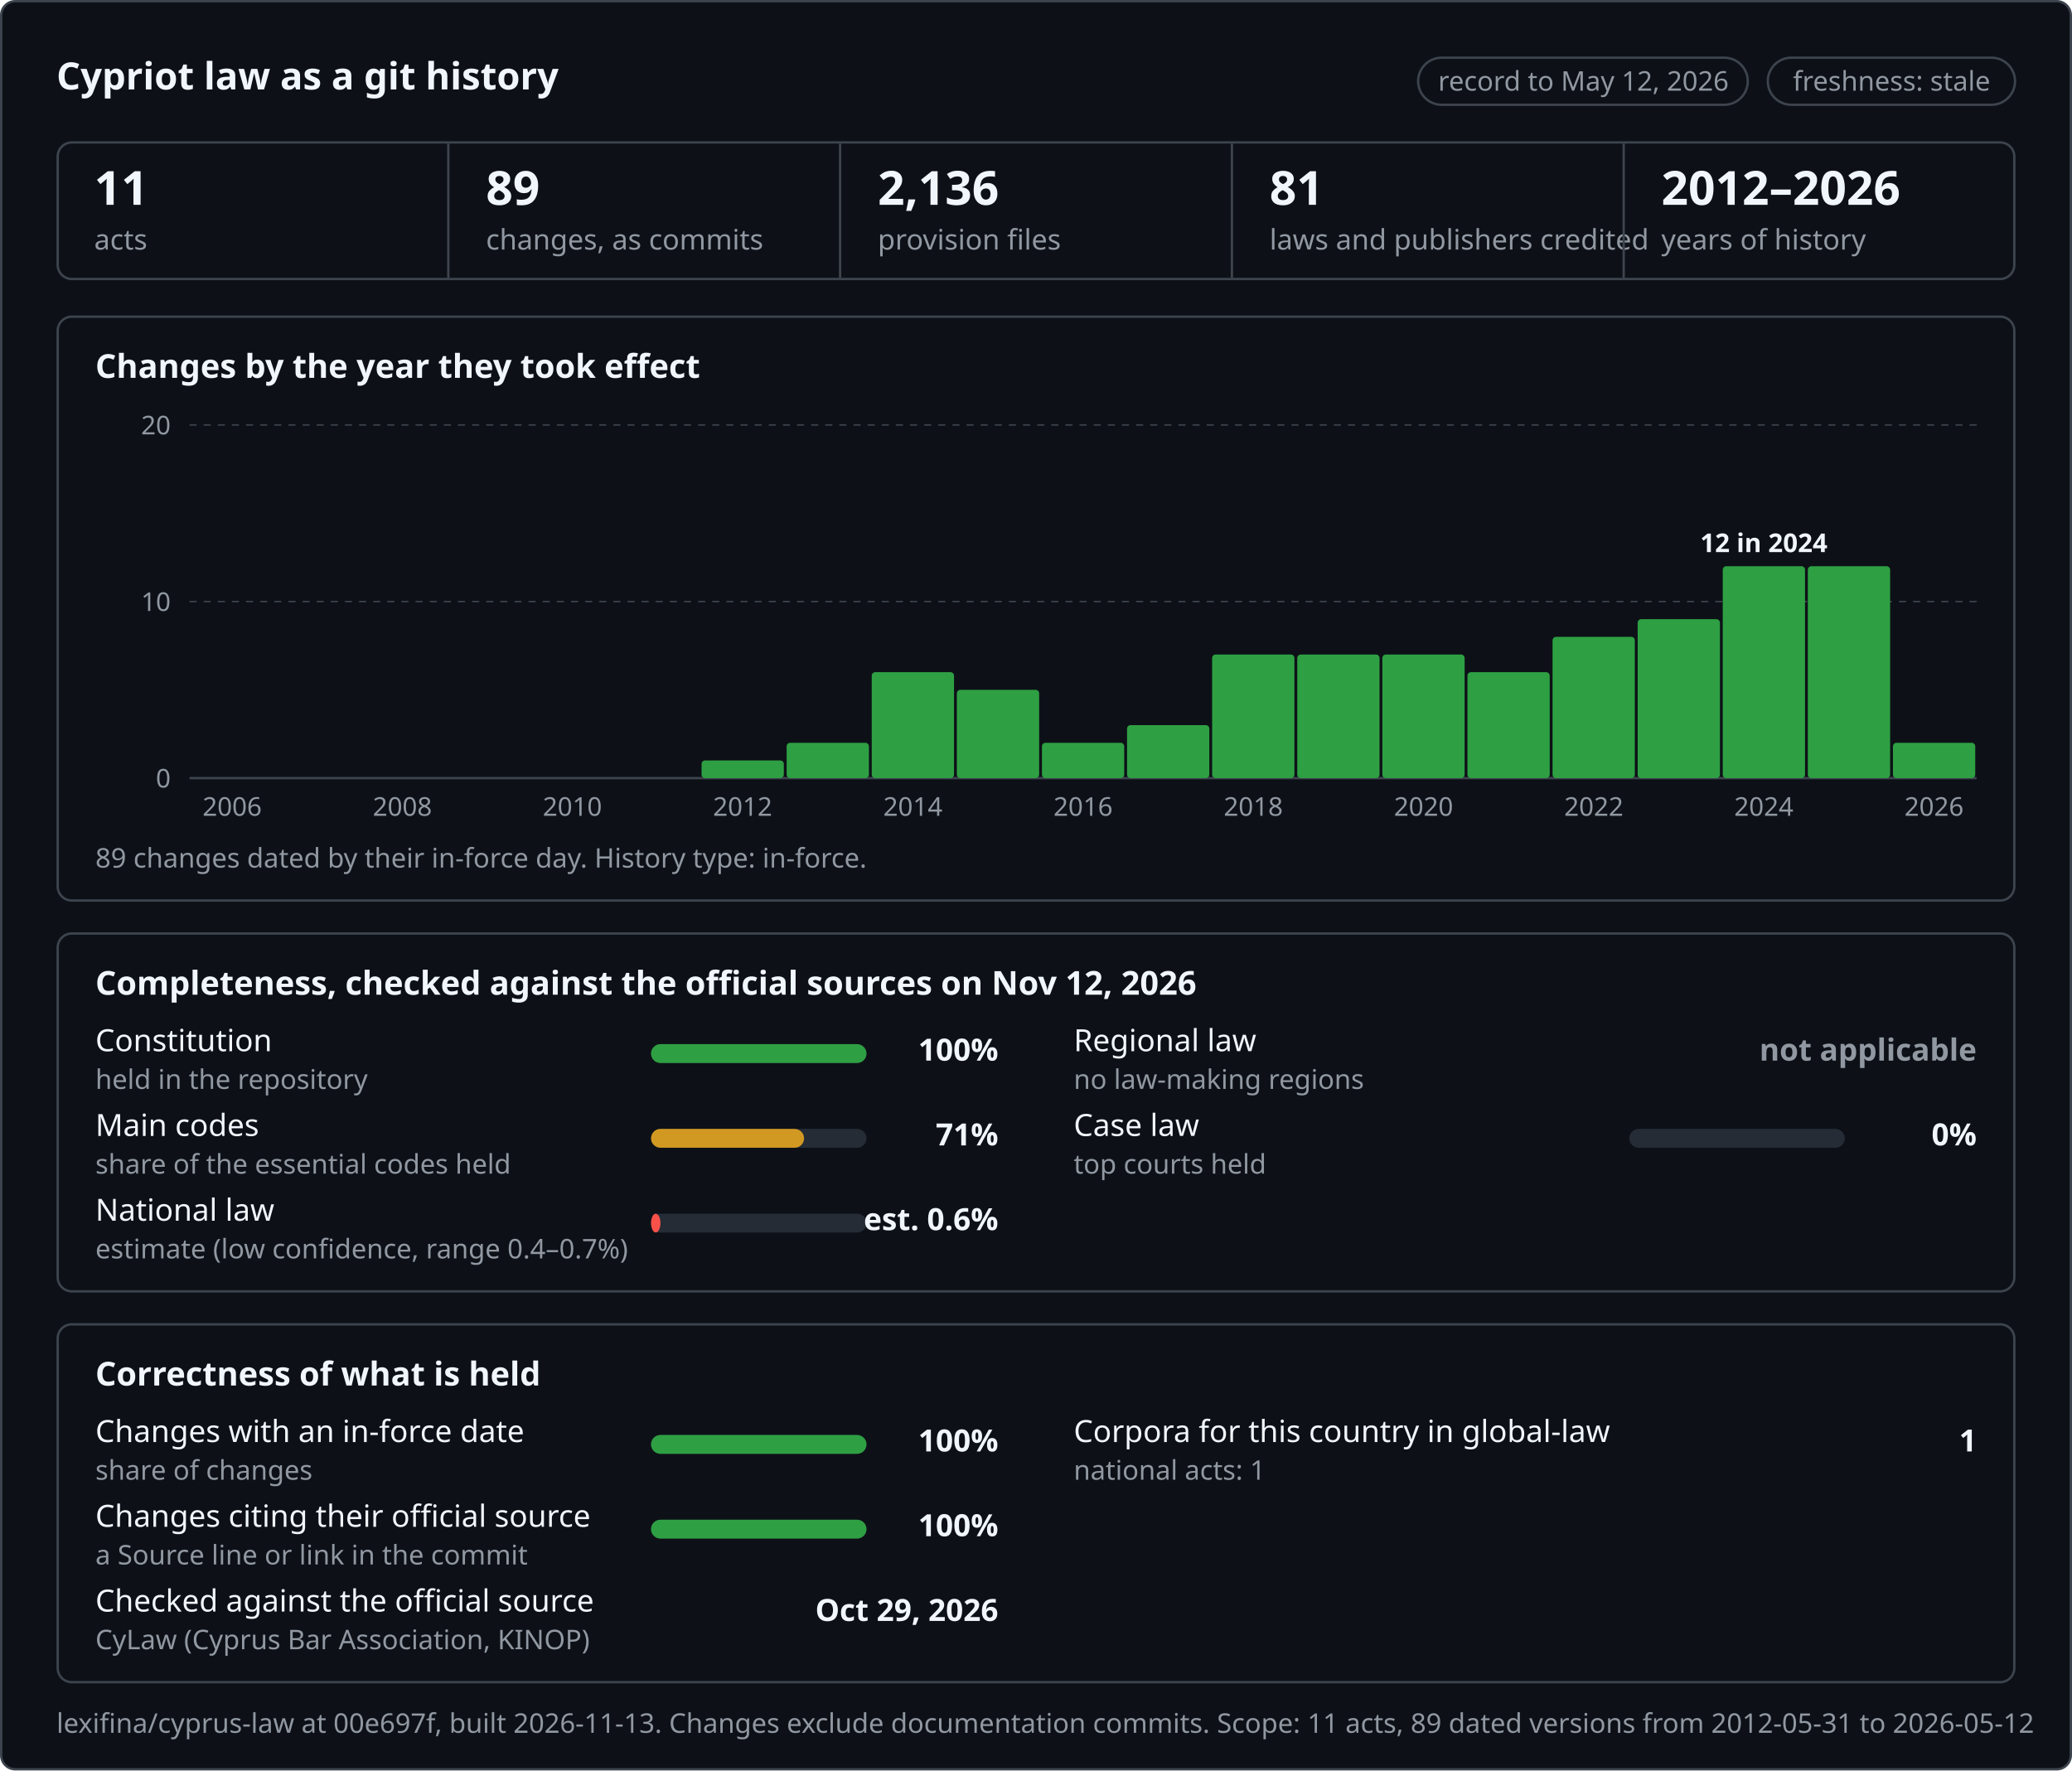
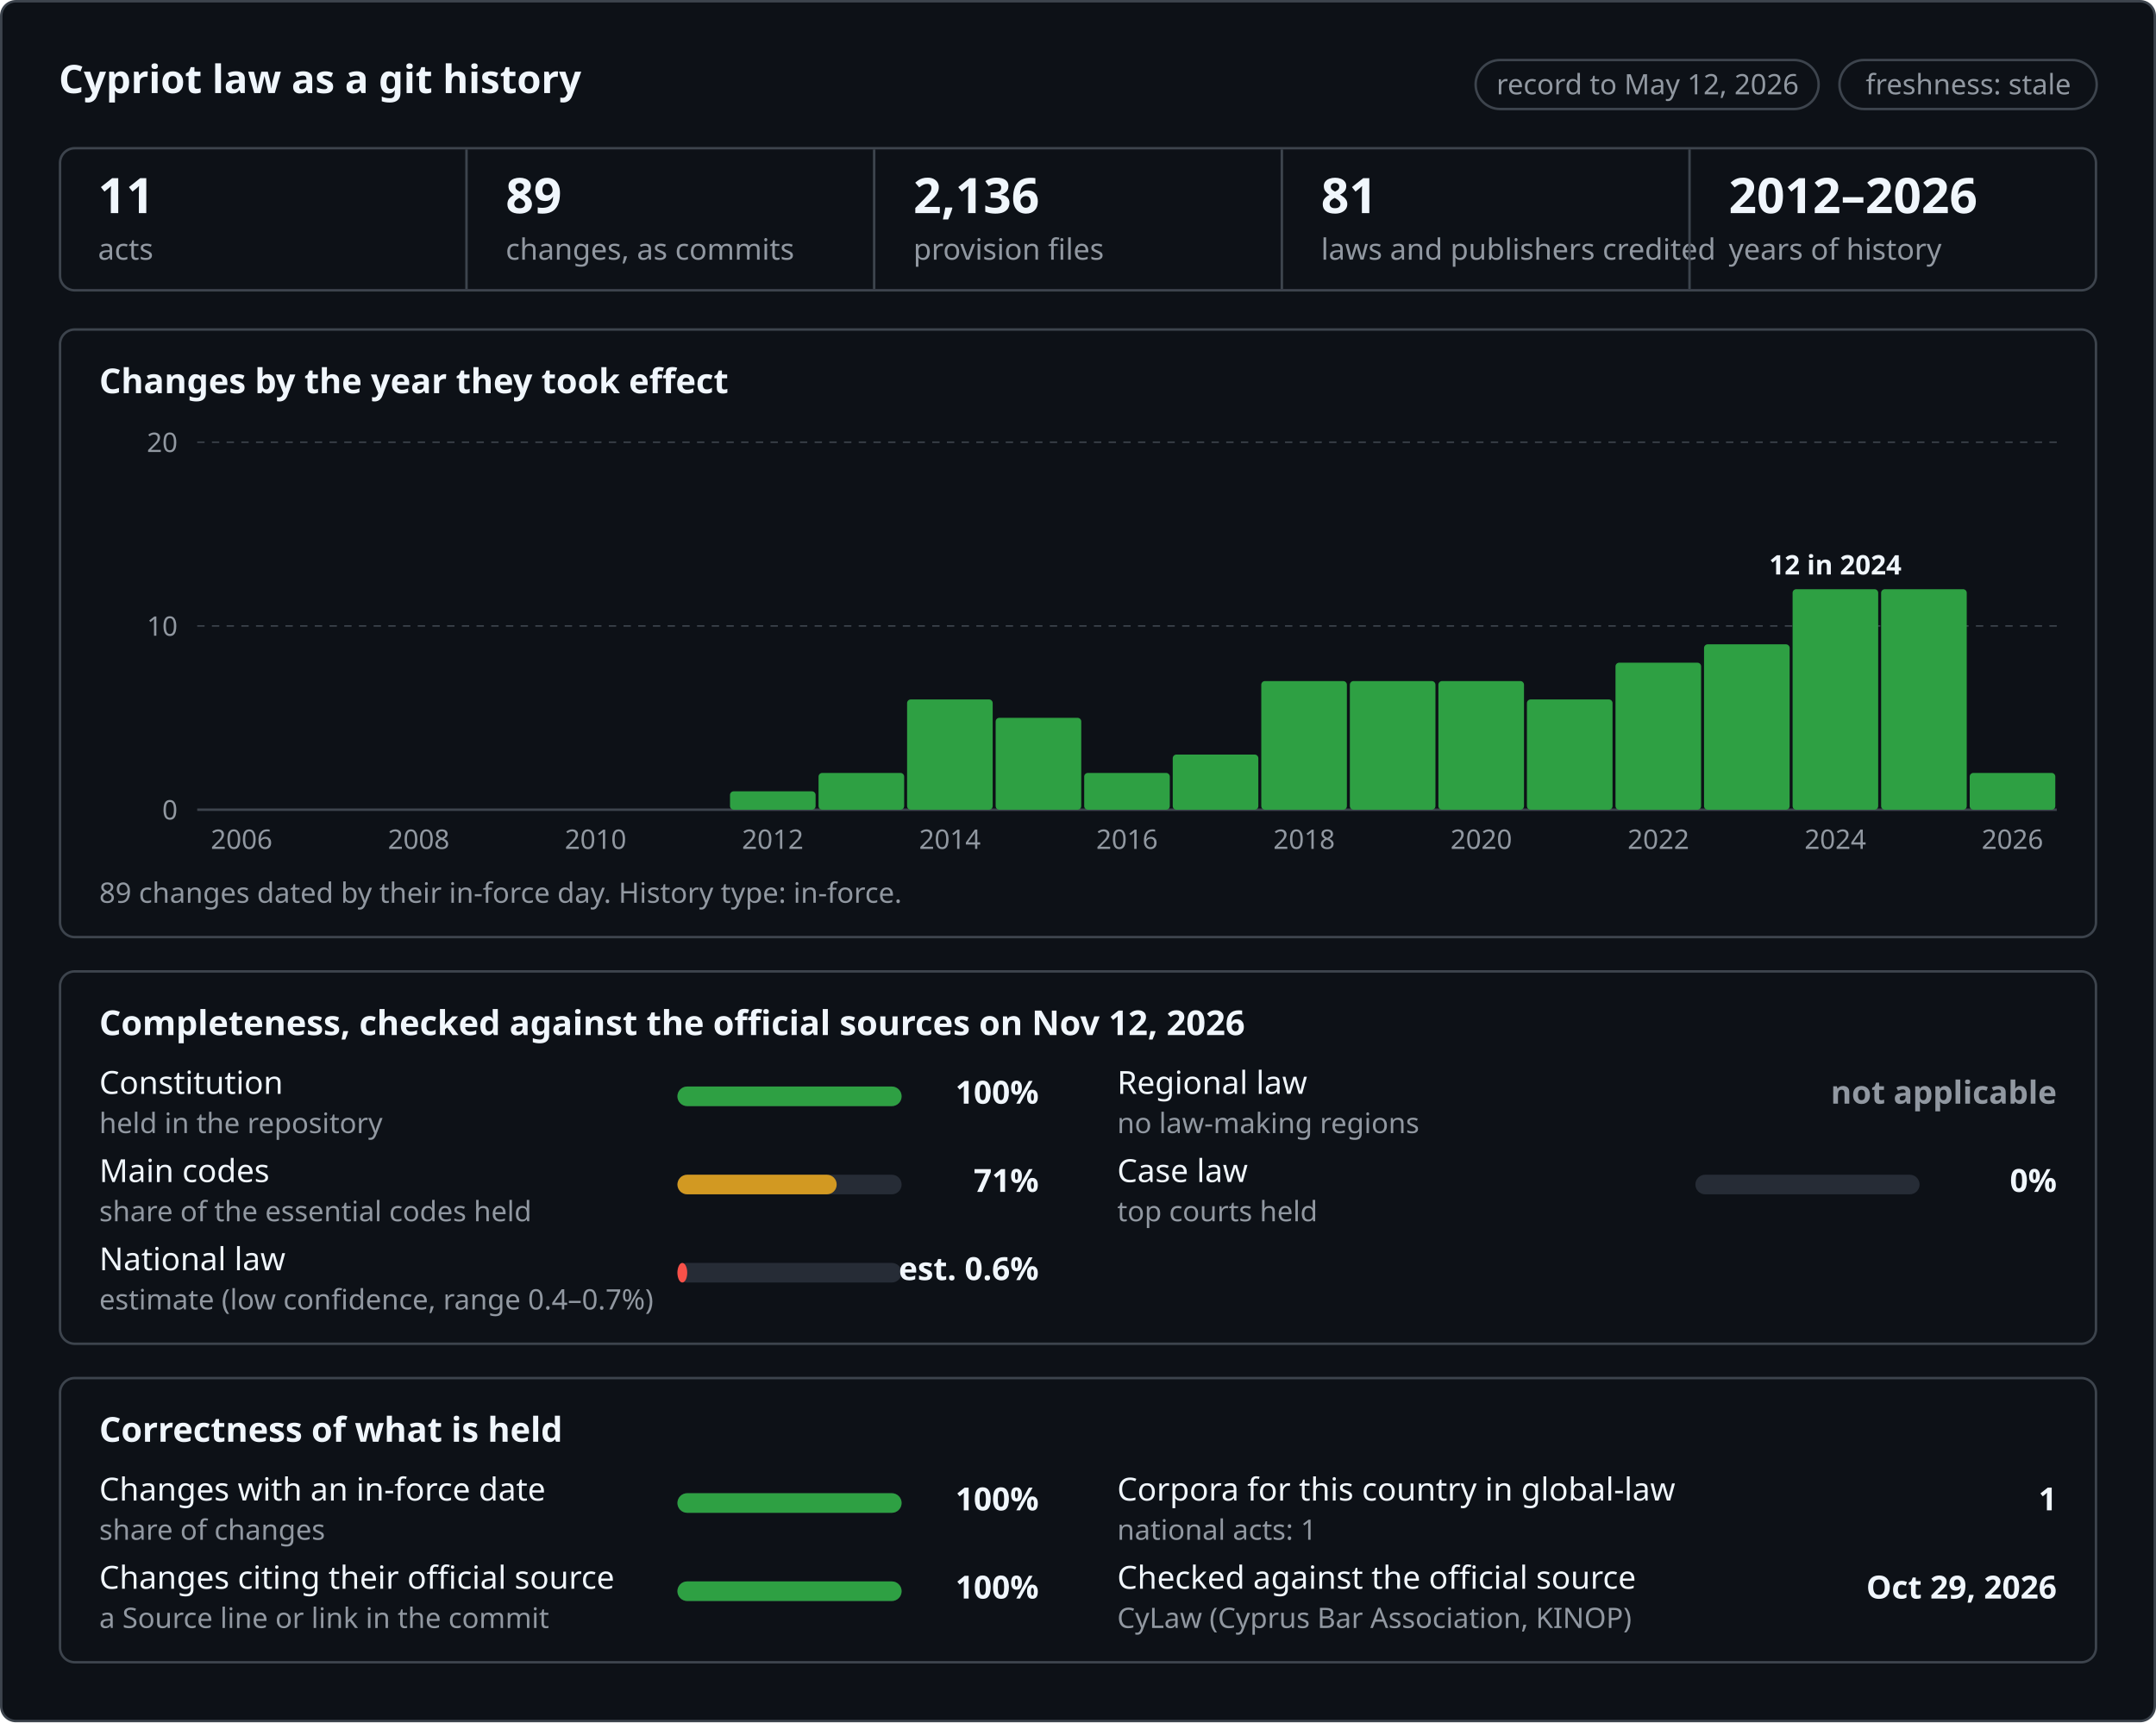
- <svg xmlns="http://www.w3.org/2000/svg" width="880" height="752" viewBox="0 0 880 752" font-family="-apple-system,BlinkMacSystemFont,Segoe UI,Noto Sans,Helvetica,Arial,sans-serif">
-   <rect x="0.5" y="0.5" width="879" height="751" rx="6" fill="#0d1117" stroke="#3d444d" />
+ <svg xmlns="http://www.w3.org/2000/svg" width="880" height="703" viewBox="0 0 880 703" font-family="-apple-system,BlinkMacSystemFont,Segoe UI,Noto Sans,Helvetica,Arial,sans-serif">
+   <rect x="0.5" y="0.5" width="879" height="702" rx="6" fill="#0d1117" stroke="#3d444d" />
  <text x="24" y="38" font-size="16" font-weight="600" fill="#f0f6fc">Cypriot law as a git history</text>
  <rect x="602.3" y="24.5" width="140" height="20" rx="10" fill="none" stroke="#3d444d" />
  <text x="672.5" y="38.5" font-size="11.5" font-weight="500" text-anchor="middle" fill="#9198a1">record to May 12, 2026</text>
  <rect x="750.8" y="24.5" width="105" height="20" rx="10" fill="none" stroke="#3d444d" />
  <text x="803.4" y="38.5" font-size="11.5" font-weight="500" text-anchor="middle" fill="#9198a1">freshness: stale</text>
  <rect x="24.5" y="60.5" width="831" height="58" rx="6" fill="#0d1117" stroke="#3d444d" />
  <text x="40.0" y="87" font-size="20" font-weight="600" fill="#f0f6fc">11</text>
  <text x="40.0" y="106" font-size="12" fill="#9198a1">acts</text>
  <line x1="190.4" y1="61" x2="190.4" y2="118" stroke="#3d444d" />
  <text x="206.4" y="87" font-size="20" font-weight="600" fill="#f0f6fc">89</text>
  <text x="206.4" y="106" font-size="12" fill="#9198a1">changes, as commits</text>
  <line x1="356.8" y1="61" x2="356.8" y2="118" stroke="#3d444d" />
  <text x="372.8" y="87" font-size="20" font-weight="600" fill="#f0f6fc">2,136</text>
  <text x="372.8" y="106" font-size="12" fill="#9198a1">provision files</text>
  <line x1="523.2" y1="61" x2="523.2" y2="118" stroke="#3d444d" />
  <text x="539.2" y="87" font-size="20" font-weight="600" fill="#f0f6fc">81</text>
  <text x="539.2" y="106" font-size="12" fill="#9198a1" textLength="142" lengthAdjust="spacingAndGlyphs">laws and publishers credited</text>
  <line x1="689.6" y1="61" x2="689.6" y2="118" stroke="#3d444d" />
  <text x="705.6" y="87" font-size="20" font-weight="600" fill="#f0f6fc">2012–2026</text>
  <text x="705.6" y="106" font-size="12" fill="#9198a1">years of history</text>
  <rect x="24.5" y="134.5" width="831" height="248" rx="6" fill="#0d1117" stroke="#3d444d" />
  <text x="40.5" y="160.5" font-size="14" font-weight="600" fill="#f0f6fc">Changes by the year they took effect</text>
  <line x1="80.5" y1="330.5" x2="839.5" y2="330.5" stroke="#3d444d" stroke-width="1" />
  <text x="72.5" y="334.5" font-size="11" text-anchor="end" fill="#9198a1">0</text>
  <line x1="80.5" y1="255.5" x2="839.5" y2="255.5" stroke="#3d444d" stroke-width="0.6" stroke-dasharray="3 3" />
  <text x="72.5" y="259.5" font-size="11" text-anchor="end" fill="#9198a1">10</text>
  <line x1="80.5" y1="180.5" x2="839.5" y2="180.5" stroke="#3d444d" stroke-width="0.6" stroke-dasharray="3 3" />
  <text x="72.5" y="184.5" font-size="11" text-anchor="end" fill="#9198a1">20</text>
  <text x="98.6" y="346.5" font-size="11" text-anchor="middle" fill="#9198a1">2006</text>
  <text x="170.9" y="346.5" font-size="11" text-anchor="middle" fill="#9198a1">2008</text>
  <text x="243.1" y="346.5" font-size="11" text-anchor="middle" fill="#9198a1">2010</text>
  <rect x="297.96" y="323.0" width="34.94" height="7.5" rx="1.5" fill="#2ea043" />
  <text x="315.4" y="346.5" font-size="11" text-anchor="middle" fill="#9198a1">2012</text>
  <rect x="334.10" y="315.5" width="34.94" height="15.0" rx="1.5" fill="#2ea043" />
  <rect x="370.24" y="285.5" width="34.94" height="45.0" rx="1.5" fill="#2ea043" />
  <text x="387.7" y="346.5" font-size="11" text-anchor="middle" fill="#9198a1">2014</text>
  <rect x="406.39" y="293.0" width="34.94" height="37.5" rx="1.5" fill="#2ea043" />
  <rect x="442.53" y="315.5" width="34.94" height="15.0" rx="1.5" fill="#2ea043" />
  <text x="460.0" y="346.5" font-size="11" text-anchor="middle" fill="#9198a1">2016</text>
  <rect x="478.67" y="308.0" width="34.94" height="22.5" rx="1.5" fill="#2ea043" />
  <rect x="514.81" y="278.0" width="34.94" height="52.5" rx="1.5" fill="#2ea043" />
  <text x="532.3" y="346.5" font-size="11" text-anchor="middle" fill="#9198a1">2018</text>
  <rect x="550.96" y="278.0" width="34.94" height="52.5" rx="1.5" fill="#2ea043" />
  <rect x="587.10" y="278.0" width="34.94" height="52.5" rx="1.5" fill="#2ea043" />
  <text x="604.6" y="346.5" font-size="11" text-anchor="middle" fill="#9198a1">2020</text>
  <rect x="623.24" y="285.5" width="34.94" height="45.0" rx="1.5" fill="#2ea043" />
  <rect x="659.39" y="270.5" width="34.94" height="60.0" rx="1.5" fill="#2ea043" />
  <text x="676.9" y="346.5" font-size="11" text-anchor="middle" fill="#9198a1">2022</text>
  <rect x="695.53" y="263.0" width="34.94" height="67.5" rx="1.5" fill="#2ea043" />
  <rect x="731.67" y="240.5" width="34.94" height="90.0" rx="1.5" fill="#2ea043" />
  <text x="749.1" y="346.5" font-size="11" text-anchor="middle" fill="#9198a1">2024</text>
  <text x="749.1" y="234.5" font-size="11" font-weight="600" text-anchor="middle" fill="#f0f6fc">12 in 2024</text>
  <rect x="767.81" y="240.5" width="34.94" height="90.0" rx="1.5" fill="#2ea043" />
  <rect x="803.96" y="315.5" width="34.94" height="15.0" rx="1.5" fill="#2ea043" />
  <text x="821.4" y="346.5" font-size="11" text-anchor="middle" fill="#9198a1">2026</text>
  <text x="40.5" y="368.5" font-size="11.5" fill="#9198a1">89 changes dated by their in-force day. History type: in-force.</text>
  <rect x="24.5" y="396.5" width="831" height="152" rx="6" fill="#0d1117" stroke="#3d444d" />
  <text x="40.5" y="422.5" font-size="14" font-weight="600" fill="#f0f6fc">Completeness, checked against the official sources on Nov 12, 2026</text>
  <text x="40.5" y="446.5" font-size="13" fill="#f0f6fc">Constitution</text>
  <text x="40.5" y="462.5" font-size="11.5" fill="#9198a1">held in the repository</text>
  <g>
    <rect x="276.5" y="443.5" width="91.5" height="8" rx="4" fill="#262c36" />
    <rect x="276.5" y="443.5" width="91.5" height="8" rx="4" fill="#2ea043" />
  </g>
  <text x="424.0" y="450.5" font-size="13" font-weight="600" text-anchor="end" fill="#f0f6fc">100%</text>
  <text x="40.5" y="482.5" font-size="13" fill="#f0f6fc">Main codes</text>
  <text x="40.5" y="498.5" font-size="11.5" fill="#9198a1">share of the essential codes held</text>
  <g>
    <rect x="276.5" y="479.5" width="91.5" height="8" rx="4" fill="#262c36" />
    <rect x="276.5" y="479.5" width="65.0" height="8" rx="4" fill="#d29922" />
  </g>
  <text x="424.0" y="486.5" font-size="13" font-weight="600" text-anchor="end" fill="#f0f6fc">71%</text>
  <text x="40.5" y="518.5" font-size="13" fill="#f0f6fc">National law</text>
  <text x="40.5" y="534.5" font-size="11.5" fill="#9198a1">estimate (low confidence, range 0.4–0.7%)</text>
  <g>
    <rect x="276.5" y="515.5" width="91.5" height="8" rx="4" fill="#262c36" />
    <rect x="276.5" y="515.5" width="4.0" height="8" rx="4" fill="#f85149" />
  </g>
  <text x="424.0" y="522.5" font-size="13" font-weight="600" text-anchor="end" fill="#f0f6fc">est. 0.6%</text>
  <text x="456.0" y="446.5" font-size="13" fill="#f0f6fc">Regional law</text>
  <text x="456.0" y="462.5" font-size="11.5" fill="#9198a1">no law-making regions</text>
  <text x="839.5" y="450.5" font-size="13" font-weight="600" text-anchor="end" fill="#9198a1">not applicable</text>
  <text x="456.0" y="482.5" font-size="13" fill="#f0f6fc">Case law</text>
  <text x="456.0" y="498.5" font-size="11.5" fill="#9198a1">top courts held</text>
  <g>
    <rect x="692.0" y="479.5" width="91.5" height="8" rx="4" fill="#262c36" />
  </g>
  <text x="839.5" y="486.5" font-size="13" font-weight="600" text-anchor="end" fill="#f0f6fc">0%</text>
-   <rect x="24.5" y="562.5" width="831" height="152" rx="6" fill="#0d1117" stroke="#3d444d" />
+   <rect x="24.5" y="562.5" width="831" height="116" rx="6" fill="#0d1117" stroke="#3d444d" />
  <text x="40.5" y="588.5" font-size="14" font-weight="600" fill="#f0f6fc">Correctness of what is held</text>
  <text x="40.5" y="612.5" font-size="13" fill="#f0f6fc">Changes with an in-force date</text>
  <text x="40.5" y="628.5" font-size="11.5" fill="#9198a1">share of changes</text>
  <g>
    <rect x="276.5" y="609.5" width="91.5" height="8" rx="4" fill="#262c36" />
    <rect x="276.5" y="609.5" width="91.5" height="8" rx="4" fill="#2ea043" />
  </g>
  <text x="424.0" y="616.5" font-size="13" font-weight="600" text-anchor="end" fill="#f0f6fc">100%</text>
  <text x="40.5" y="648.5" font-size="13" fill="#f0f6fc">Changes citing their official source</text>
  <text x="40.5" y="664.5" font-size="11.5" fill="#9198a1">a Source line or link in the commit</text>
  <g>
    <rect x="276.5" y="645.5" width="91.5" height="8" rx="4" fill="#262c36" />
    <rect x="276.5" y="645.5" width="91.5" height="8" rx="4" fill="#2ea043" />
  </g>
  <text x="424.0" y="652.5" font-size="13" font-weight="600" text-anchor="end" fill="#f0f6fc">100%</text>
-   <text x="40.5" y="684.5" font-size="13" fill="#f0f6fc">Checked against the official source</text>
-   <text x="40.5" y="700.5" font-size="11.5" fill="#9198a1">CyLaw (Cyprus Bar Association, KINOP)</text>
-   <text x="424.0" y="688.5" font-size="13" font-weight="600" text-anchor="end" fill="#f0f6fc">Oct 29, 2026</text>
  <text x="456.0" y="612.5" font-size="13" fill="#f0f6fc">Corpora for this country in global-law</text>
  <text x="456.0" y="628.5" font-size="11.5" fill="#9198a1">national acts: 1</text>
  <text x="839.5" y="616.5" font-size="13" font-weight="600" text-anchor="end" fill="#f0f6fc">1</text>
-   <text x="24" y="736" font-size="11.5" fill="#9198a1">lexifina/cyprus-law at 00e697f, built 2026-11-13. Changes exclude documentation commits. Scope: 11 acts, 89 dated versions from 2012-05-31 to 2026-05-12</text>
+   <text x="456.0" y="648.5" font-size="13" fill="#f0f6fc">Checked against the official source</text>
+   <text x="456.0" y="664.5" font-size="11.5" fill="#9198a1">CyLaw (Cyprus Bar Association, KINOP)</text>
+   <text x="839.5" y="652.5" font-size="13" font-weight="600" text-anchor="end" fill="#f0f6fc">Oct 29, 2026</text>
</svg>
